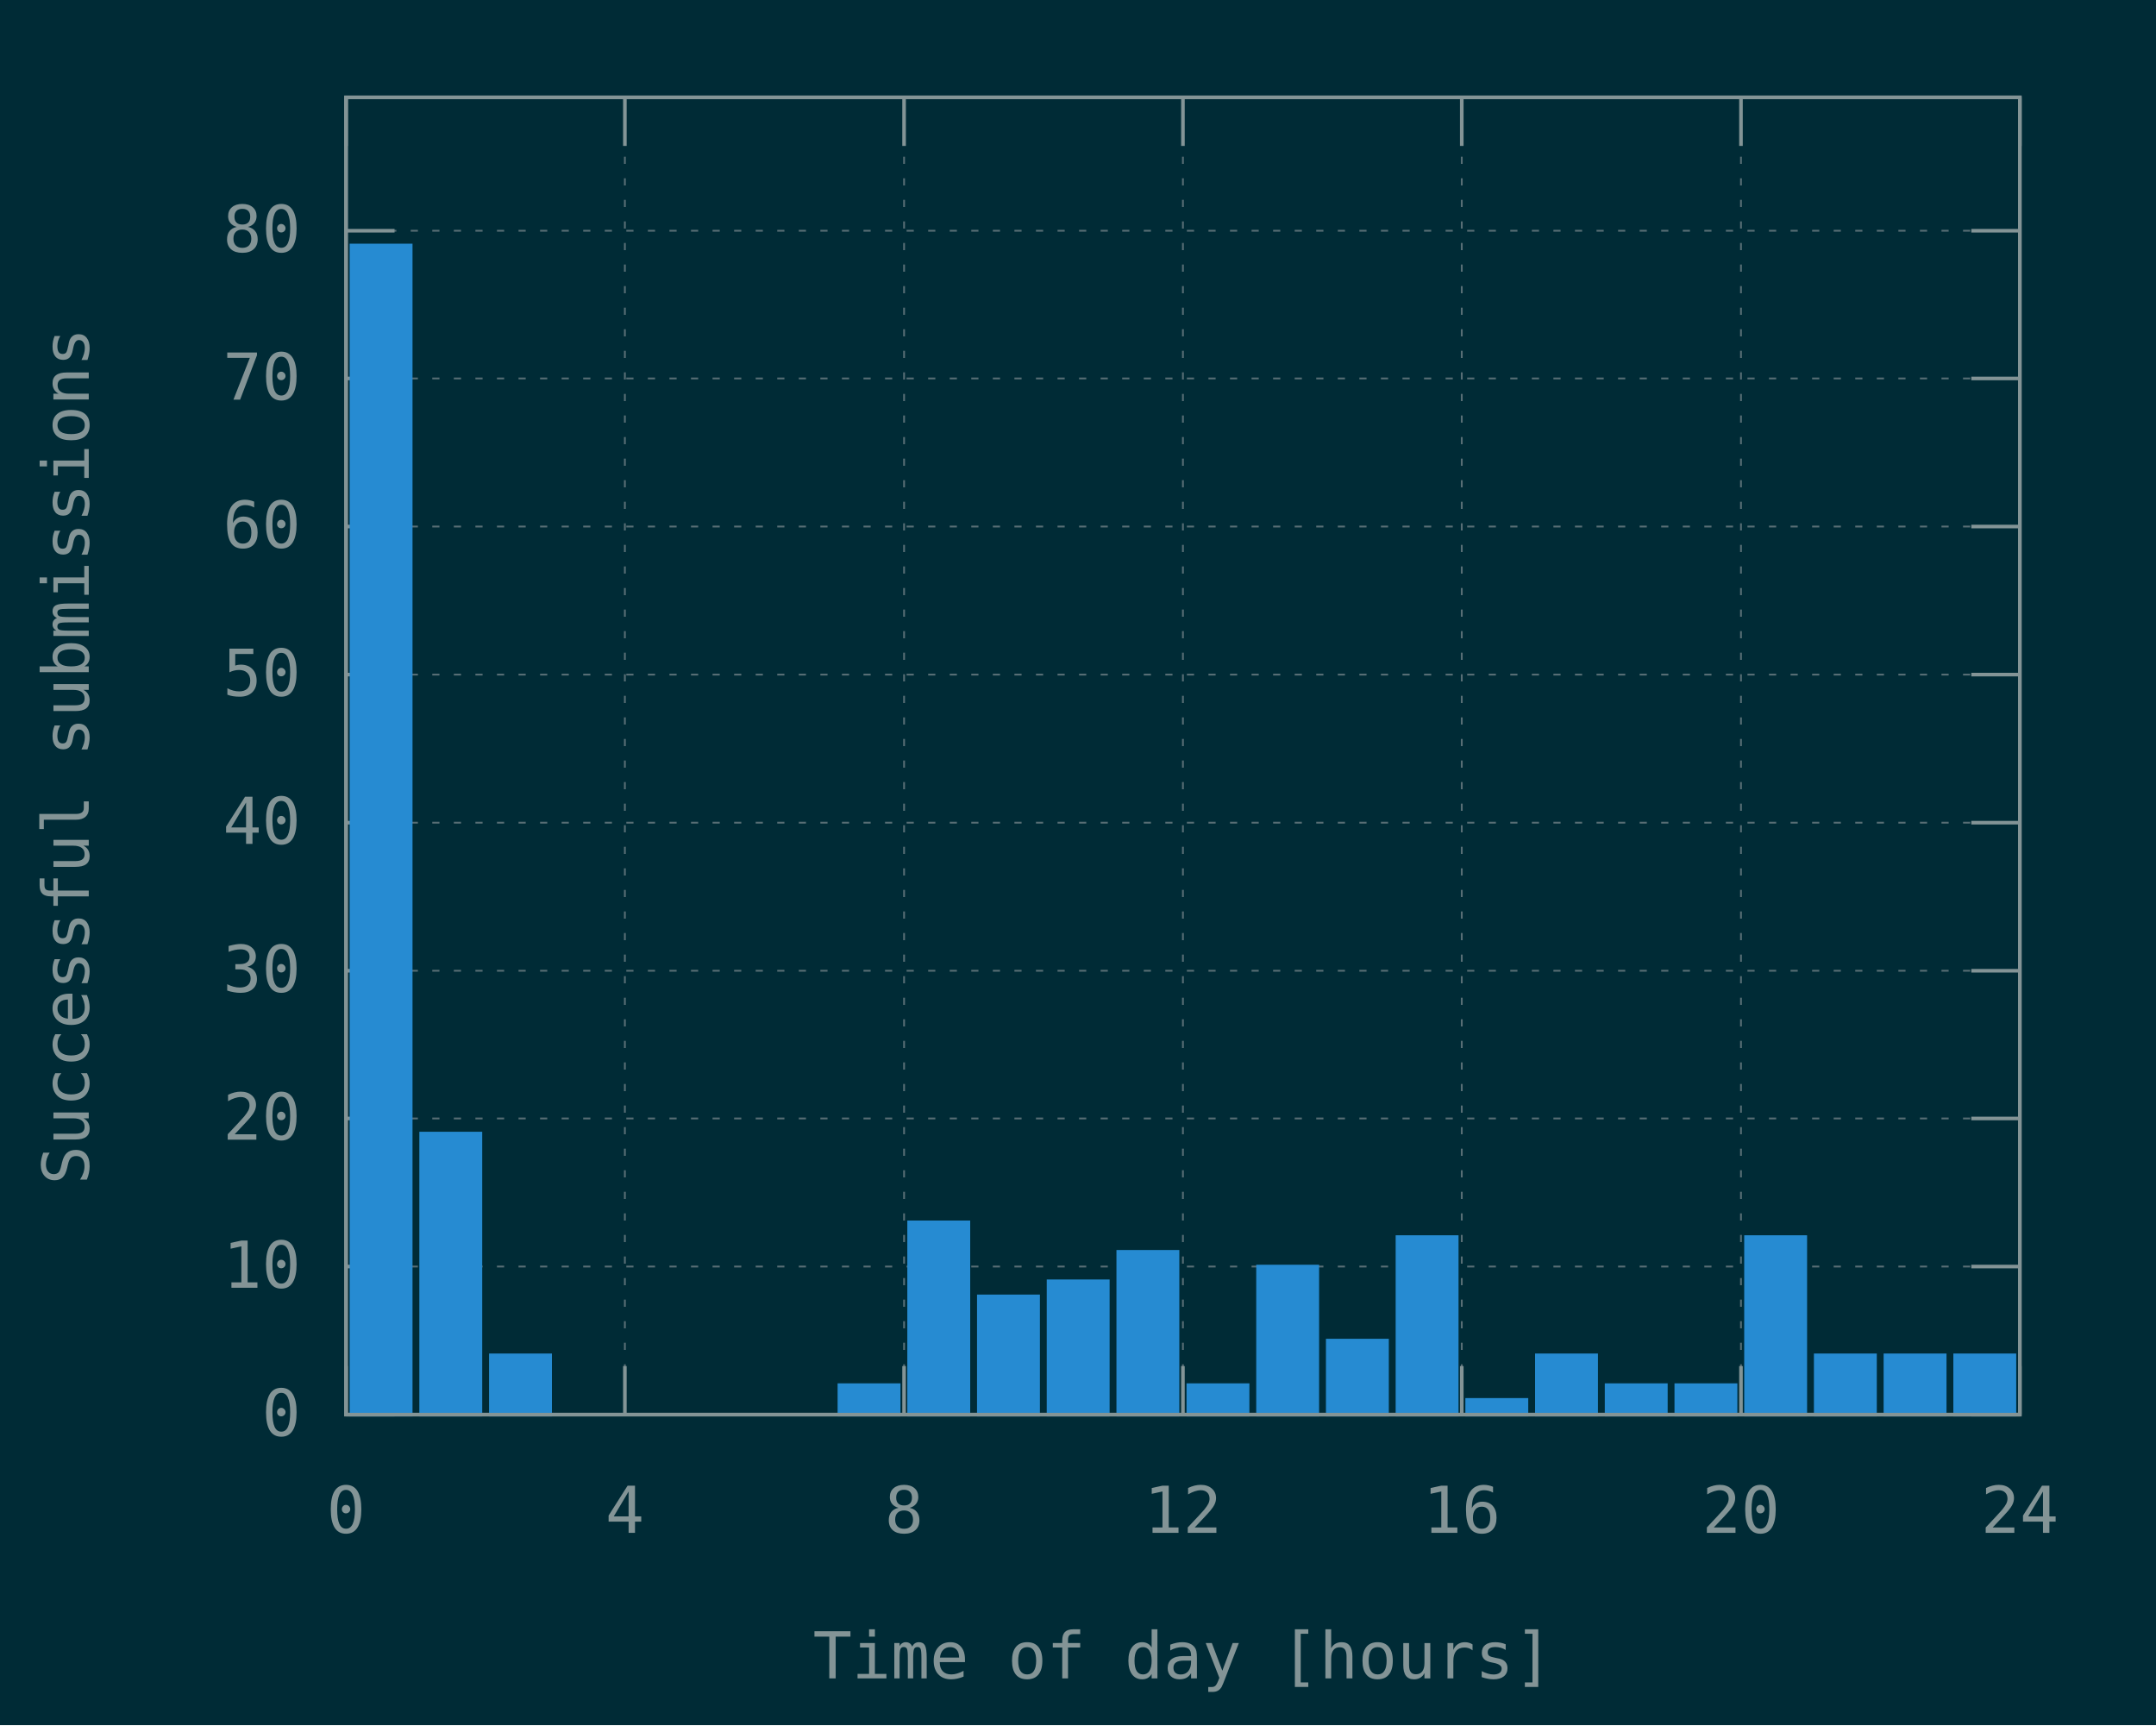
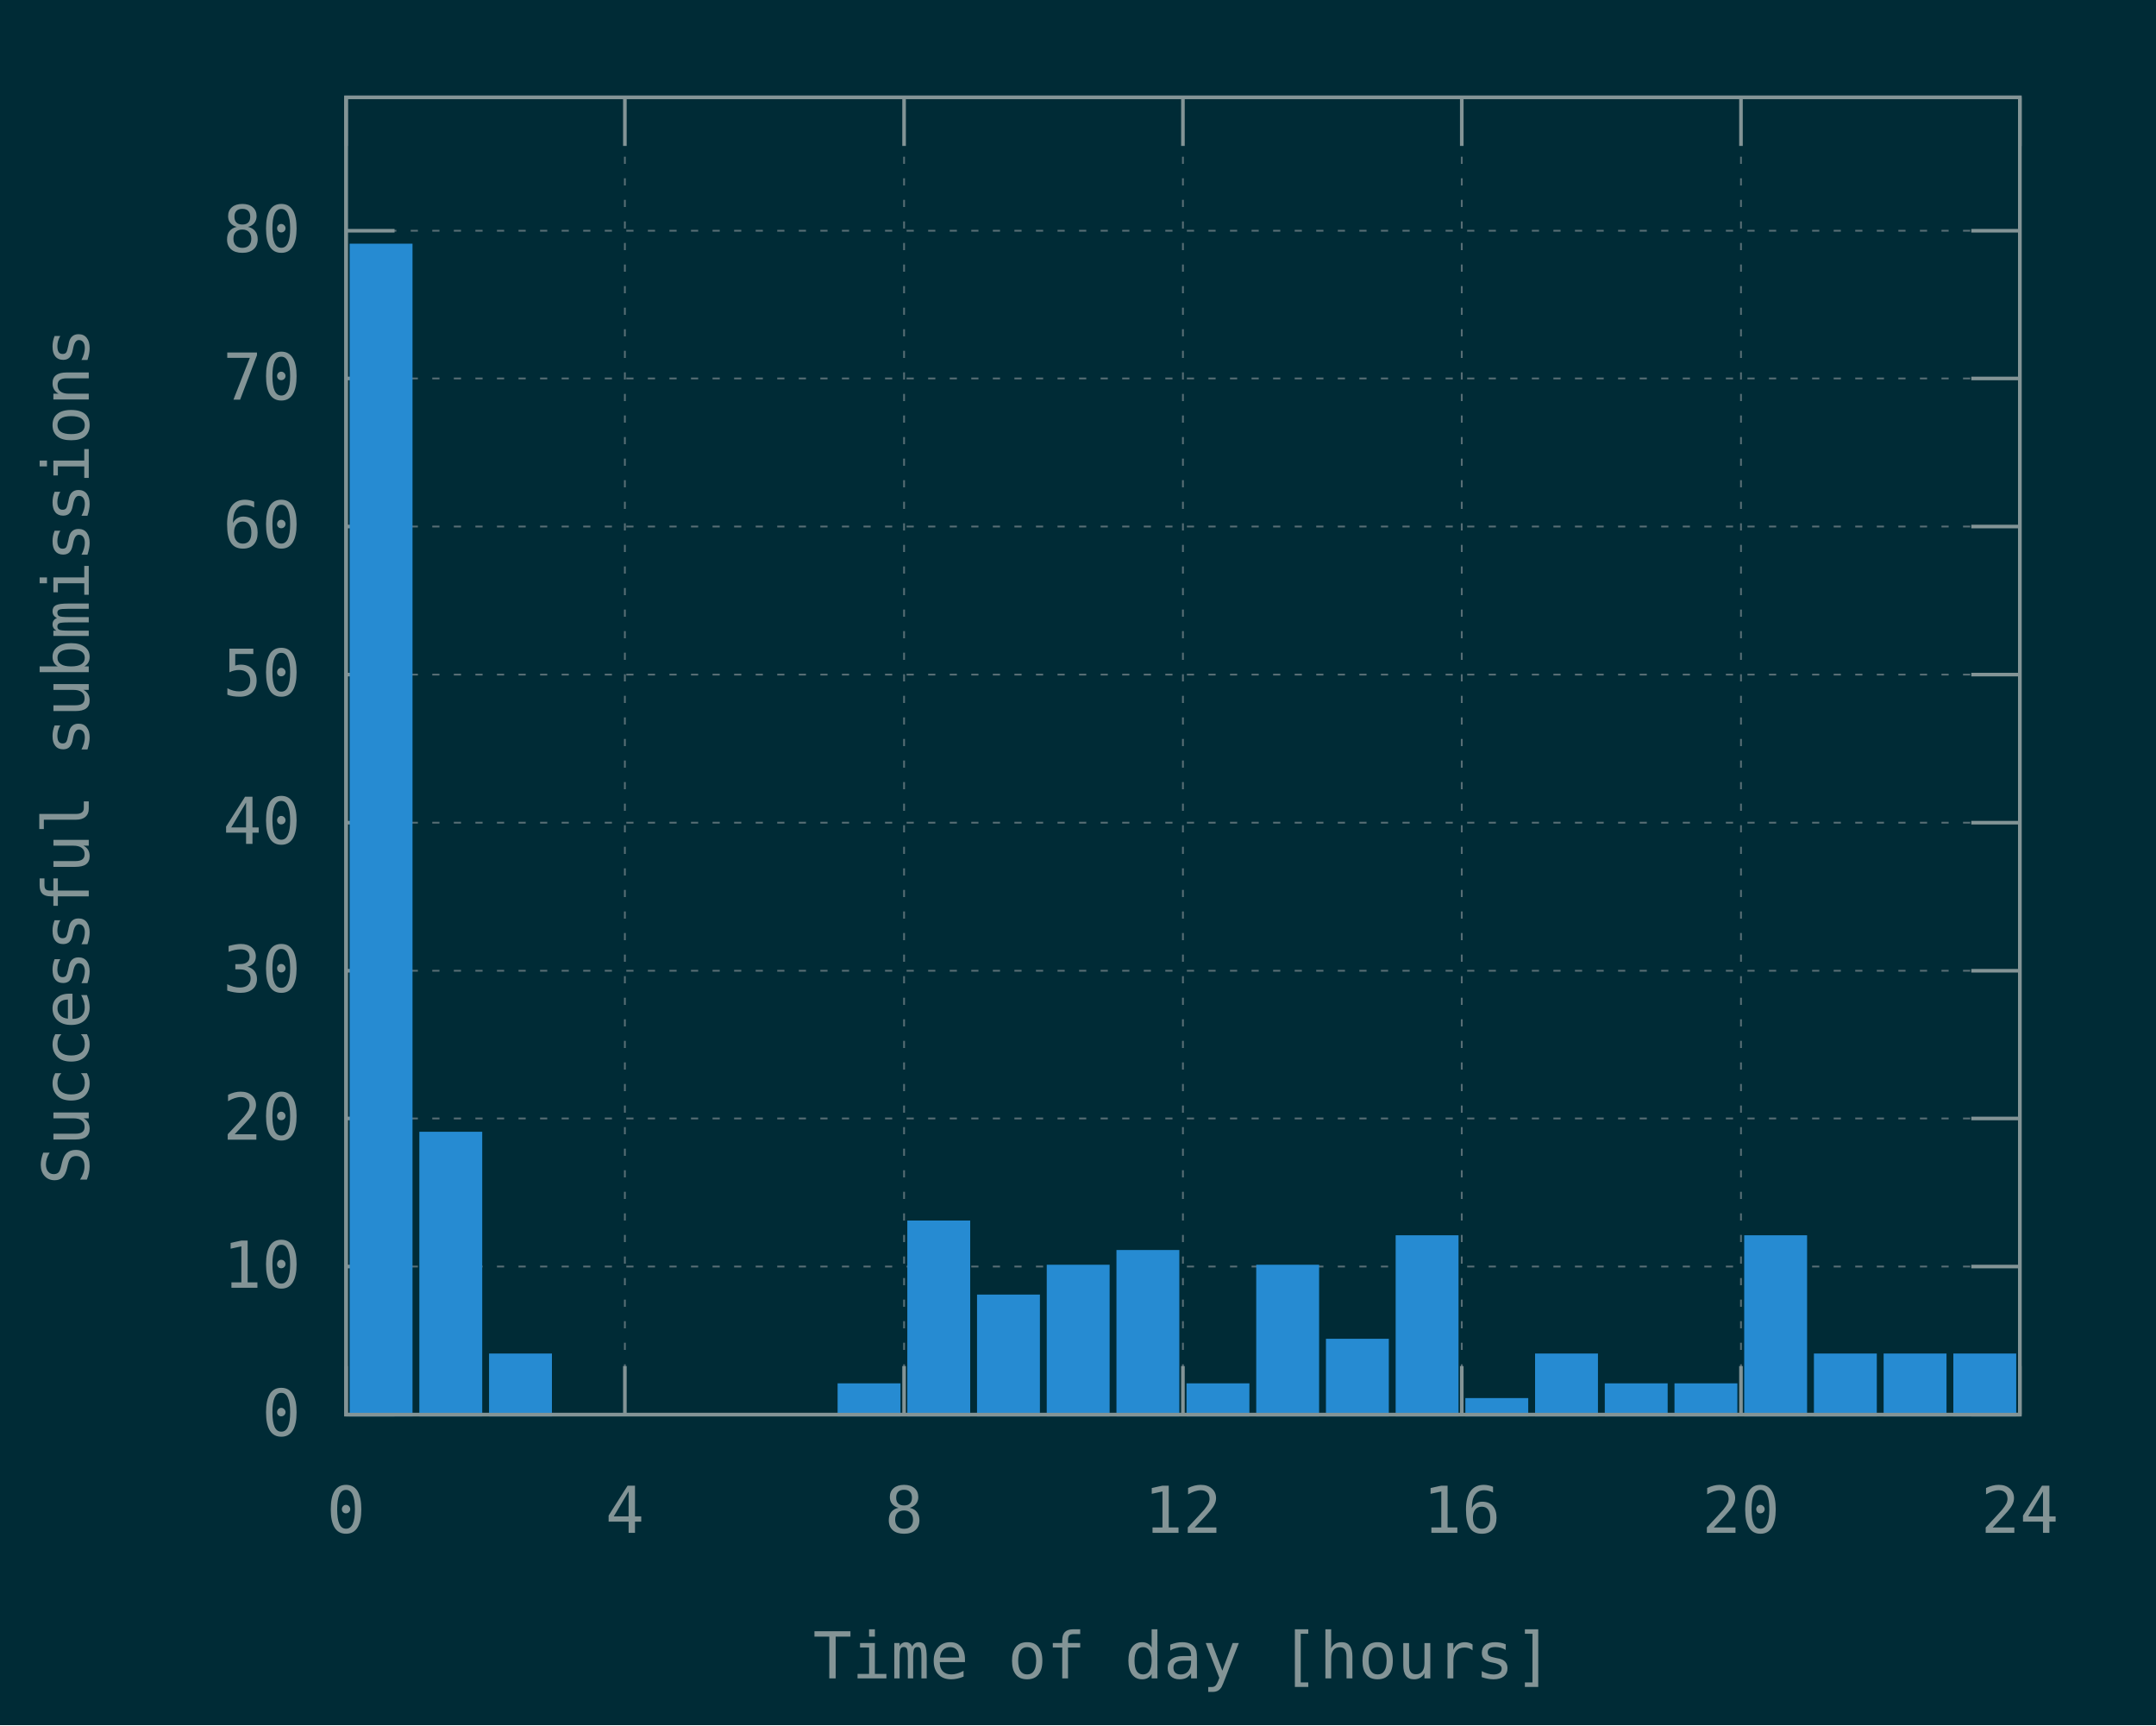
<svg xmlns="http://www.w3.org/2000/svg" xmlns:xlink="http://www.w3.org/1999/xlink" width="600" height="480" viewBox="0 0 600 480">
  <g id="gnuplot_canvas">
    <rect x="0" y="0" width="600" height="480" fill="#002b36" />
    <defs>
      <circle id="gpDot" r="0.5" stroke-width="0.5" stroke="currentColor" />
      <path id="gpPt0" stroke-width="0.148" stroke="currentColor" d="M-1,0 h2 M0,-1 v2" />
      <path id="gpPt1" stroke-width="0.148" stroke="currentColor" d="M-1,-1 L1,1 M1,-1 L-1,1" />
      <path id="gpPt2" stroke-width="0.148" stroke="currentColor" d="M-1,0 L1,0 M0,-1 L0,1 M-1,-1 L1,1 M-1,1 L1,-1" />
      <rect id="gpPt3" stroke-width="0.148" stroke="currentColor" x="-1" y="-1" width="2" height="2" />
      <rect id="gpPt4" stroke-width="0.148" stroke="currentColor" fill="currentColor" x="-1" y="-1" width="2" height="2" />
      <circle id="gpPt5" stroke-width="0.148" stroke="currentColor" cx="0" cy="0" r="1" />
      <use xlink:href="#gpPt5" id="gpPt6" fill="currentColor" stroke="none" />
      <path id="gpPt7" stroke-width="0.148" stroke="currentColor" d="M0,-1.33 L-1.33,0.67 L1.33,0.67 z" />
      <use xlink:href="#gpPt7" id="gpPt8" fill="currentColor" stroke="none" />
      <use xlink:href="#gpPt7" id="gpPt9" stroke="currentColor" transform="rotate(180)" />
      <use xlink:href="#gpPt9" id="gpPt10" fill="currentColor" stroke="none" />
      <use xlink:href="#gpPt3" id="gpPt11" stroke="currentColor" transform="rotate(45)" />
      <use xlink:href="#gpPt11" id="gpPt12" fill="currentColor" stroke="none" />
      <path id="gpPt13" stroke-width="0.148" stroke="currentColor" d="M0,1.330 L1.265,0.411 L0.782,-1.067 L-0.782,-1.076 L-1.265,0.411 z" />
      <use xlink:href="#gpPt13" id="gpPt14" fill="currentColor" stroke="none" />
      <filter id="textbox" filterUnits="objectBoundingBox" x="0" y="0" height="1" width="1">
        <feFlood flood-color="#002B36" flood-opacity="1" result="bgnd" />
        <feComposite in="SourceGraphic" in2="bgnd" operator="atop" />
      </filter>
      <filter id="greybox" filterUnits="objectBoundingBox" x="0" y="0" height="1" width="1">
        <feFlood flood-color="lightgrey" flood-opacity="1" result="grey" />
        <feComposite in="SourceGraphic" in2="grey" operator="atop" />
      </filter>
    </defs>
    <g fill="none" color="#002B36" stroke="currentColor" stroke-width="1.00" stroke-linecap="butt" stroke-linejoin="miter">
</g>
    <g fill="none" color="black" stroke="currentColor" stroke-width="1.00" stroke-linecap="butt" stroke-linejoin="miter">
</g>
    <g fill="none" color="black" stroke="rgb(131, 148, 150)" stroke-width="0.50" stroke-linecap="butt" stroke-linejoin="miter">
</g>
    <g fill="none" color="gray" stroke="currentColor" stroke-width="0.50" stroke-linecap="butt" stroke-linejoin="miter">
      <path stroke="rgb( 88, 110, 117)" stroke-dasharray="2,4" class="gridline" d="M96.3,393.6 L562.1,393.6  " />
    </g>
    <g fill="none" color="gray" stroke="rgb( 88, 110, 117)" stroke-width="1.00" stroke-linecap="butt" stroke-linejoin="miter">
</g>
    <g fill="none" color="black" stroke="currentColor" stroke-width="1.00" stroke-linecap="butt" stroke-linejoin="miter">
      <path stroke="rgb(131, 148, 150)" d="M96.3,393.6 L109.8,393.6 M562.1,393.6 L548.6,393.6  " />
      <g transform="translate(83.7,399.5)" stroke="none" fill="rgb(131,148,150)" font-family="Inconsolata" font-size="18.00" text-anchor="end">
        <text>
          <tspan font-family="Inconsolata"> 0</tspan>
        </text>
      </g>
    </g>
    <g fill="none" color="black" stroke="currentColor" stroke-width="1.00" stroke-linecap="butt" stroke-linejoin="miter">
</g>
    <g fill="none" color="black" stroke="rgb(131, 148, 150)" stroke-width="0.50" stroke-linecap="butt" stroke-linejoin="miter">
</g>
    <g fill="none" color="gray" stroke="currentColor" stroke-width="0.50" stroke-linecap="butt" stroke-linejoin="miter">
      <path stroke="rgb( 88, 110, 117)" stroke-dasharray="2,4" class="gridline" d="M96.3,352.4 L562.1,352.4  " />
    </g>
    <g fill="none" color="gray" stroke="rgb( 88, 110, 117)" stroke-width="1.00" stroke-linecap="butt" stroke-linejoin="miter">
</g>
    <g fill="none" color="black" stroke="currentColor" stroke-width="1.00" stroke-linecap="butt" stroke-linejoin="miter">
      <path stroke="rgb(131, 148, 150)" d="M96.3,352.4 L109.8,352.4 M562.1,352.4 L548.6,352.4  " />
      <g transform="translate(83.7,358.3)" stroke="none" fill="rgb(131,148,150)" font-family="Inconsolata" font-size="18.00" text-anchor="end">
        <text>
          <tspan font-family="Inconsolata"> 10</tspan>
        </text>
      </g>
    </g>
    <g fill="none" color="black" stroke="currentColor" stroke-width="1.00" stroke-linecap="butt" stroke-linejoin="miter">
</g>
    <g fill="none" color="black" stroke="rgb(131, 148, 150)" stroke-width="0.50" stroke-linecap="butt" stroke-linejoin="miter">
</g>
    <g fill="none" color="gray" stroke="currentColor" stroke-width="0.50" stroke-linecap="butt" stroke-linejoin="miter">
      <path stroke="rgb( 88, 110, 117)" stroke-dasharray="2,4" class="gridline" d="M96.3,311.2 L562.1,311.2  " />
    </g>
    <g fill="none" color="gray" stroke="rgb( 88, 110, 117)" stroke-width="1.00" stroke-linecap="butt" stroke-linejoin="miter">
</g>
    <g fill="none" color="black" stroke="currentColor" stroke-width="1.00" stroke-linecap="butt" stroke-linejoin="miter">
      <path stroke="rgb(131, 148, 150)" d="M96.3,311.2 L109.8,311.2 M562.1,311.2 L548.6,311.2  " />
      <g transform="translate(83.7,317.1)" stroke="none" fill="rgb(131,148,150)" font-family="Inconsolata" font-size="18.00" text-anchor="end">
        <text>
          <tspan font-family="Inconsolata"> 20</tspan>
        </text>
      </g>
    </g>
    <g fill="none" color="black" stroke="currentColor" stroke-width="1.00" stroke-linecap="butt" stroke-linejoin="miter">
</g>
    <g fill="none" color="black" stroke="rgb(131, 148, 150)" stroke-width="0.50" stroke-linecap="butt" stroke-linejoin="miter">
</g>
    <g fill="none" color="gray" stroke="currentColor" stroke-width="0.50" stroke-linecap="butt" stroke-linejoin="miter">
      <path stroke="rgb( 88, 110, 117)" stroke-dasharray="2,4" class="gridline" d="M96.3,270.1 L562.1,270.1  " />
    </g>
    <g fill="none" color="gray" stroke="rgb( 88, 110, 117)" stroke-width="1.00" stroke-linecap="butt" stroke-linejoin="miter">
</g>
    <g fill="none" color="black" stroke="currentColor" stroke-width="1.00" stroke-linecap="butt" stroke-linejoin="miter">
      <path stroke="rgb(131, 148, 150)" d="M96.3,270.1 L109.8,270.1 M562.1,270.1 L548.6,270.1  " />
      <g transform="translate(83.7,276.0)" stroke="none" fill="rgb(131,148,150)" font-family="Inconsolata" font-size="18.00" text-anchor="end">
        <text>
          <tspan font-family="Inconsolata"> 30</tspan>
        </text>
      </g>
    </g>
    <g fill="none" color="black" stroke="currentColor" stroke-width="1.00" stroke-linecap="butt" stroke-linejoin="miter">
</g>
    <g fill="none" color="black" stroke="rgb(131, 148, 150)" stroke-width="0.50" stroke-linecap="butt" stroke-linejoin="miter">
</g>
    <g fill="none" color="gray" stroke="currentColor" stroke-width="0.50" stroke-linecap="butt" stroke-linejoin="miter">
      <path stroke="rgb( 88, 110, 117)" stroke-dasharray="2,4" class="gridline" d="M96.3,228.9 L562.1,228.9  " />
    </g>
    <g fill="none" color="gray" stroke="rgb( 88, 110, 117)" stroke-width="1.00" stroke-linecap="butt" stroke-linejoin="miter">
</g>
    <g fill="none" color="black" stroke="currentColor" stroke-width="1.00" stroke-linecap="butt" stroke-linejoin="miter">
      <path stroke="rgb(131, 148, 150)" d="M96.3,228.9 L109.8,228.9 M562.1,228.9 L548.6,228.9  " />
      <g transform="translate(83.7,234.8)" stroke="none" fill="rgb(131,148,150)" font-family="Inconsolata" font-size="18.00" text-anchor="end">
        <text>
          <tspan font-family="Inconsolata"> 40</tspan>
        </text>
      </g>
    </g>
    <g fill="none" color="black" stroke="currentColor" stroke-width="1.00" stroke-linecap="butt" stroke-linejoin="miter">
</g>
    <g fill="none" color="black" stroke="rgb(131, 148, 150)" stroke-width="0.50" stroke-linecap="butt" stroke-linejoin="miter">
</g>
    <g fill="none" color="gray" stroke="currentColor" stroke-width="0.50" stroke-linecap="butt" stroke-linejoin="miter">
      <path stroke="rgb( 88, 110, 117)" stroke-dasharray="2,4" class="gridline" d="M96.3,187.7 L562.1,187.7  " />
    </g>
    <g fill="none" color="gray" stroke="rgb( 88, 110, 117)" stroke-width="1.00" stroke-linecap="butt" stroke-linejoin="miter">
</g>
    <g fill="none" color="black" stroke="currentColor" stroke-width="1.00" stroke-linecap="butt" stroke-linejoin="miter">
      <path stroke="rgb(131, 148, 150)" d="M96.3,187.7 L109.8,187.7 M562.1,187.7 L548.6,187.7  " />
      <g transform="translate(83.7,193.6)" stroke="none" fill="rgb(131,148,150)" font-family="Inconsolata" font-size="18.00" text-anchor="end">
        <text>
          <tspan font-family="Inconsolata"> 50</tspan>
        </text>
      </g>
    </g>
    <g fill="none" color="black" stroke="currentColor" stroke-width="1.00" stroke-linecap="butt" stroke-linejoin="miter">
</g>
    <g fill="none" color="black" stroke="rgb(131, 148, 150)" stroke-width="0.50" stroke-linecap="butt" stroke-linejoin="miter">
</g>
    <g fill="none" color="gray" stroke="currentColor" stroke-width="0.50" stroke-linecap="butt" stroke-linejoin="miter">
      <path stroke="rgb( 88, 110, 117)" stroke-dasharray="2,4" class="gridline" d="M96.3,146.5 L562.1,146.5  " />
    </g>
    <g fill="none" color="gray" stroke="rgb( 88, 110, 117)" stroke-width="1.00" stroke-linecap="butt" stroke-linejoin="miter">
</g>
    <g fill="none" color="black" stroke="currentColor" stroke-width="1.00" stroke-linecap="butt" stroke-linejoin="miter">
      <path stroke="rgb(131, 148, 150)" d="M96.3,146.5 L109.8,146.5 M562.1,146.5 L548.6,146.5  " />
      <g transform="translate(83.7,152.4)" stroke="none" fill="rgb(131,148,150)" font-family="Inconsolata" font-size="18.00" text-anchor="end">
        <text>
          <tspan font-family="Inconsolata"> 60</tspan>
        </text>
      </g>
    </g>
    <g fill="none" color="black" stroke="currentColor" stroke-width="1.00" stroke-linecap="butt" stroke-linejoin="miter">
</g>
    <g fill="none" color="black" stroke="rgb(131, 148, 150)" stroke-width="0.50" stroke-linecap="butt" stroke-linejoin="miter">
</g>
    <g fill="none" color="gray" stroke="currentColor" stroke-width="0.50" stroke-linecap="butt" stroke-linejoin="miter">
      <path stroke="rgb( 88, 110, 117)" stroke-dasharray="2,4" class="gridline" d="M96.3,105.3 L562.1,105.3  " />
    </g>
    <g fill="none" color="gray" stroke="rgb( 88, 110, 117)" stroke-width="1.00" stroke-linecap="butt" stroke-linejoin="miter">
</g>
    <g fill="none" color="black" stroke="currentColor" stroke-width="1.00" stroke-linecap="butt" stroke-linejoin="miter">
      <path stroke="rgb(131, 148, 150)" d="M96.3,105.3 L109.8,105.3 M562.1,105.3 L548.6,105.3  " />
      <g transform="translate(83.7,111.2)" stroke="none" fill="rgb(131,148,150)" font-family="Inconsolata" font-size="18.00" text-anchor="end">
        <text>
          <tspan font-family="Inconsolata"> 70</tspan>
        </text>
      </g>
    </g>
    <g fill="none" color="black" stroke="currentColor" stroke-width="1.00" stroke-linecap="butt" stroke-linejoin="miter">
</g>
    <g fill="none" color="black" stroke="rgb(131, 148, 150)" stroke-width="0.50" stroke-linecap="butt" stroke-linejoin="miter">
</g>
    <g fill="none" color="gray" stroke="currentColor" stroke-width="0.50" stroke-linecap="butt" stroke-linejoin="miter">
      <path stroke="rgb( 88, 110, 117)" stroke-dasharray="2,4" class="gridline" d="M96.3,64.2 L562.1,64.2  " />
    </g>
    <g fill="none" color="gray" stroke="rgb( 88, 110, 117)" stroke-width="1.00" stroke-linecap="butt" stroke-linejoin="miter">
</g>
    <g fill="none" color="black" stroke="currentColor" stroke-width="1.00" stroke-linecap="butt" stroke-linejoin="miter">
      <path stroke="rgb(131, 148, 150)" d="M96.3,64.2 L109.8,64.2 M562.1,64.2 L548.6,64.2  " />
      <g transform="translate(83.7,70.1)" stroke="none" fill="rgb(131,148,150)" font-family="Inconsolata" font-size="18.00" text-anchor="end">
        <text>
          <tspan font-family="Inconsolata"> 80</tspan>
        </text>
      </g>
    </g>
    <g fill="none" color="black" stroke="currentColor" stroke-width="1.00" stroke-linecap="butt" stroke-linejoin="miter">
</g>
    <g fill="none" color="black" stroke="rgb(131, 148, 150)" stroke-width="0.50" stroke-linecap="butt" stroke-linejoin="miter">
</g>
    <g fill="none" color="gray" stroke="currentColor" stroke-width="0.50" stroke-linecap="butt" stroke-linejoin="miter">
      <path stroke="rgb( 88, 110, 117)" stroke-dasharray="2,4" class="gridline" d="M96.3,393.6 L96.3,27.1  " />
    </g>
    <g fill="none" color="gray" stroke="rgb( 88, 110, 117)" stroke-width="1.00" stroke-linecap="butt" stroke-linejoin="miter">
</g>
    <g fill="none" color="black" stroke="currentColor" stroke-width="1.00" stroke-linecap="butt" stroke-linejoin="miter">
      <path stroke="rgb(131, 148, 150)" d="M96.3,393.6 L96.3,380.1 M96.3,27.1 L96.3,40.6  " />
      <g transform="translate(96.3,426.5)" stroke="none" fill="rgb(131,148,150)" font-family="Inconsolata" font-size="18.00" text-anchor="middle">
        <text>
          <tspan font-family="Inconsolata"> 0</tspan>
        </text>
      </g>
    </g>
    <g fill="none" color="black" stroke="currentColor" stroke-width="1.00" stroke-linecap="butt" stroke-linejoin="miter">
</g>
    <g fill="none" color="black" stroke="rgb(131, 148, 150)" stroke-width="0.50" stroke-linecap="butt" stroke-linejoin="miter">
</g>
    <g fill="none" color="gray" stroke="currentColor" stroke-width="0.50" stroke-linecap="butt" stroke-linejoin="miter">
      <path stroke="rgb( 88, 110, 117)" stroke-dasharray="2,4" class="gridline" d="M173.9,393.6 L173.9,27.1  " />
    </g>
    <g fill="none" color="gray" stroke="rgb( 88, 110, 117)" stroke-width="1.00" stroke-linecap="butt" stroke-linejoin="miter">
</g>
    <g fill="none" color="black" stroke="currentColor" stroke-width="1.00" stroke-linecap="butt" stroke-linejoin="miter">
      <path stroke="rgb(131, 148, 150)" d="M173.9,393.6 L173.9,380.1 M173.9,27.1 L173.9,40.6  " />
      <g transform="translate(173.9,426.5)" stroke="none" fill="rgb(131,148,150)" font-family="Inconsolata" font-size="18.00" text-anchor="middle">
        <text>
          <tspan font-family="Inconsolata"> 4</tspan>
        </text>
      </g>
    </g>
    <g fill="none" color="black" stroke="currentColor" stroke-width="1.00" stroke-linecap="butt" stroke-linejoin="miter">
</g>
    <g fill="none" color="black" stroke="rgb(131, 148, 150)" stroke-width="0.50" stroke-linecap="butt" stroke-linejoin="miter">
</g>
    <g fill="none" color="gray" stroke="currentColor" stroke-width="0.50" stroke-linecap="butt" stroke-linejoin="miter">
      <path stroke="rgb( 88, 110, 117)" stroke-dasharray="2,4" class="gridline" d="M251.6,393.6 L251.6,27.1  " />
    </g>
    <g fill="none" color="gray" stroke="rgb( 88, 110, 117)" stroke-width="1.00" stroke-linecap="butt" stroke-linejoin="miter">
</g>
    <g fill="none" color="black" stroke="currentColor" stroke-width="1.00" stroke-linecap="butt" stroke-linejoin="miter">
      <path stroke="rgb(131, 148, 150)" d="M251.6,393.6 L251.6,380.1 M251.6,27.1 L251.6,40.6  " />
      <g transform="translate(251.6,426.5)" stroke="none" fill="rgb(131,148,150)" font-family="Inconsolata" font-size="18.00" text-anchor="middle">
        <text>
          <tspan font-family="Inconsolata"> 8</tspan>
        </text>
      </g>
    </g>
    <g fill="none" color="black" stroke="currentColor" stroke-width="1.00" stroke-linecap="butt" stroke-linejoin="miter">
</g>
    <g fill="none" color="black" stroke="rgb(131, 148, 150)" stroke-width="0.50" stroke-linecap="butt" stroke-linejoin="miter">
</g>
    <g fill="none" color="gray" stroke="currentColor" stroke-width="0.50" stroke-linecap="butt" stroke-linejoin="miter">
      <path stroke="rgb( 88, 110, 117)" stroke-dasharray="2,4" class="gridline" d="M329.2,393.6 L329.2,27.1  " />
    </g>
    <g fill="none" color="gray" stroke="rgb( 88, 110, 117)" stroke-width="1.00" stroke-linecap="butt" stroke-linejoin="miter">
</g>
    <g fill="none" color="black" stroke="currentColor" stroke-width="1.00" stroke-linecap="butt" stroke-linejoin="miter">
      <path stroke="rgb(131, 148, 150)" d="M329.2,393.6 L329.2,380.1 M329.2,27.1 L329.2,40.6  " />
      <g transform="translate(329.2,426.5)" stroke="none" fill="rgb(131,148,150)" font-family="Inconsolata" font-size="18.00" text-anchor="middle">
        <text>
          <tspan font-family="Inconsolata"> 12</tspan>
        </text>
      </g>
    </g>
    <g fill="none" color="black" stroke="currentColor" stroke-width="1.00" stroke-linecap="butt" stroke-linejoin="miter">
</g>
    <g fill="none" color="black" stroke="rgb(131, 148, 150)" stroke-width="0.50" stroke-linecap="butt" stroke-linejoin="miter">
</g>
    <g fill="none" color="gray" stroke="currentColor" stroke-width="0.50" stroke-linecap="butt" stroke-linejoin="miter">
      <path stroke="rgb( 88, 110, 117)" stroke-dasharray="2,4" class="gridline" d="M406.8,393.6 L406.8,27.1  " />
    </g>
    <g fill="none" color="gray" stroke="rgb( 88, 110, 117)" stroke-width="1.00" stroke-linecap="butt" stroke-linejoin="miter">
</g>
    <g fill="none" color="black" stroke="currentColor" stroke-width="1.00" stroke-linecap="butt" stroke-linejoin="miter">
      <path stroke="rgb(131, 148, 150)" d="M406.8,393.6 L406.8,380.1 M406.8,27.1 L406.8,40.6  " />
      <g transform="translate(406.8,426.5)" stroke="none" fill="rgb(131,148,150)" font-family="Inconsolata" font-size="18.00" text-anchor="middle">
        <text>
          <tspan font-family="Inconsolata"> 16</tspan>
        </text>
      </g>
    </g>
    <g fill="none" color="black" stroke="currentColor" stroke-width="1.00" stroke-linecap="butt" stroke-linejoin="miter">
</g>
    <g fill="none" color="black" stroke="rgb(131, 148, 150)" stroke-width="0.50" stroke-linecap="butt" stroke-linejoin="miter">
</g>
    <g fill="none" color="gray" stroke="currentColor" stroke-width="0.50" stroke-linecap="butt" stroke-linejoin="miter">
      <path stroke="rgb( 88, 110, 117)" stroke-dasharray="2,4" class="gridline" d="M484.5,393.6 L484.5,40.6 L484.5,27.1  " />
    </g>
    <g fill="none" color="gray" stroke="rgb( 88, 110, 117)" stroke-width="1.00" stroke-linecap="butt" stroke-linejoin="miter">
</g>
    <g fill="none" color="black" stroke="currentColor" stroke-width="1.00" stroke-linecap="butt" stroke-linejoin="miter">
      <path stroke="rgb(131, 148, 150)" d="M484.5,393.6 L484.5,380.1 M484.5,27.1 L484.5,40.6  " />
      <g transform="translate(484.5,426.5)" stroke="none" fill="rgb(131,148,150)" font-family="Inconsolata" font-size="18.00" text-anchor="middle">
        <text>
          <tspan font-family="Inconsolata"> 20</tspan>
        </text>
      </g>
    </g>
    <g fill="none" color="black" stroke="currentColor" stroke-width="1.00" stroke-linecap="butt" stroke-linejoin="miter">
</g>
    <g fill="none" color="black" stroke="rgb(131, 148, 150)" stroke-width="0.50" stroke-linecap="butt" stroke-linejoin="miter">
</g>
    <g fill="none" color="gray" stroke="currentColor" stroke-width="0.50" stroke-linecap="butt" stroke-linejoin="miter">
      <path stroke="rgb( 88, 110, 117)" stroke-dasharray="2,4" class="gridline" d="M562.1,393.6 L562.1,27.1  " />
    </g>
    <g fill="none" color="gray" stroke="rgb( 88, 110, 117)" stroke-width="1.00" stroke-linecap="butt" stroke-linejoin="miter">
</g>
    <g fill="none" color="black" stroke="currentColor" stroke-width="1.00" stroke-linecap="butt" stroke-linejoin="miter">
      <path stroke="rgb(131, 148, 150)" d="M562.1,393.6 L562.1,380.1 M562.1,27.1 L562.1,40.6  " />
      <g transform="translate(562.1,426.5)" stroke="none" fill="rgb(131,148,150)" font-family="Inconsolata" font-size="18.00" text-anchor="middle">
        <text>
          <tspan font-family="Inconsolata"> 24</tspan>
        </text>
      </g>
    </g>
    <g fill="none" color="black" stroke="currentColor" stroke-width="1.00" stroke-linecap="butt" stroke-linejoin="miter">
</g>
    <g fill="none" color="black" stroke="currentColor" stroke-width="1.00" stroke-linecap="butt" stroke-linejoin="miter">
      <path stroke="rgb(131, 148, 150)" d="M96.3,27.1 L96.3,393.6 L562.1,393.6 L562.1,27.1 L96.3,27.1 Z  " />
    </g>
    <g fill="none" color="black" stroke="currentColor" stroke-width="1.00" stroke-linecap="butt" stroke-linejoin="miter">
      <g transform="translate(24.7,210.4) rotate(270)" stroke="none" fill="rgb(131,148,150)" font-family="Inconsolata" font-size="18.00" text-anchor="middle">
        <text>
          <tspan font-family="Inconsolata">Successful submissions</tspan>
        </text>
      </g>
    </g>
    <g fill="none" color="black" stroke="currentColor" stroke-width="1.00" stroke-linecap="butt" stroke-linejoin="miter">
      <g transform="translate(329.2,467.0)" stroke="none" fill="rgb(131,148,150)" font-family="Inconsolata" font-size="18.00" text-anchor="middle">
        <text>
          <tspan font-family="Inconsolata">Time of day [hours]</tspan>
        </text>
      </g>
    </g>
    <g fill="none" color="black" stroke="currentColor" stroke-width="1.00" stroke-linecap="butt" stroke-linejoin="miter">
</g>
    <g id="gnuplot_plot_1">
      <g fill="none" color="black" stroke="currentColor" stroke-width="1.00" stroke-linecap="butt" stroke-linejoin="miter">
        <g stroke="none" shape-rendering="crispEdges">
          <polygon fill="rgb( 38, 139, 210)" points="97.8,393.6 114.4,393.6 114.4,68.2 97.8,68.2 " />
        </g>
        <path stroke="rgb( 38, 139, 210)" d="M97.8,393.6 L97.8,68.3 L114.3,68.3 L114.3,393.6 L97.8,393.6 Z  " />
        <g stroke="none" shape-rendering="crispEdges">
          <polygon fill="rgb( 38, 139, 210)" points="117.2,393.6 133.8,393.6 133.8,315.3 117.2,315.3 " />
        </g>
        <path stroke="rgb( 38, 139, 210)" d="M117.2,393.6 L117.2,315.4 L133.7,315.4 L133.7,393.6 L117.2,393.6 Z  " />
        <g stroke="none" shape-rendering="crispEdges">
          <polygon fill="rgb( 38, 139, 210)" points="136.6,393.6 153.2,393.6 153.2,377.0 136.6,377.0 " />
        </g>
        <path stroke="rgb( 38, 139, 210)" d="M136.6,393.6 L136.6,377.1 L153.1,377.1 L153.1,393.6 L136.6,393.6 Z  " />
        <g stroke="none" shape-rendering="crispEdges">
          <polygon fill="rgb( 38, 139, 210)" points="233.6,393.6 250.2,393.6 250.2,385.3 233.6,385.3 " />
        </g>
        <path stroke="rgb( 38, 139, 210)" d="M233.6,393.6 L233.6,385.4 L250.1,385.4 L250.1,393.6 L233.6,393.6 Z  " />
        <g stroke="none" shape-rendering="crispEdges">
          <polygon fill="rgb( 38, 139, 210)" points="253.0,393.6 269.6,393.6 269.6,340.0 253.0,340.0 " />
        </g>
        <path stroke="rgb( 38, 139, 210)" d="M253.0,393.6 L253.0,340.1 L269.5,340.1 L269.5,393.6 L253.0,393.6 Z  " />
        <g stroke="none" shape-rendering="crispEdges">
          <polygon fill="rgb( 38, 139, 210)" points="272.4,393.6 289.0,393.6 289.0,360.6 272.4,360.6 " />
        </g>
        <path stroke="rgb( 38, 139, 210)" d="M272.4,393.6 L272.4,360.7 L288.9,360.7 L288.9,393.6 L272.4,393.6 Z  " />
        <g stroke="none" shape-rendering="crispEdges">
-           <polygon fill="rgb( 38, 139, 210)" points="291.8,393.6 308.4,393.6 308.4,356.4 291.8,356.4 " />
-         </g>
-         <path stroke="rgb( 38, 139, 210)" d="M291.8,393.6 L291.8,356.5 L308.3,356.5 L308.3,393.6 L291.8,393.6 Z  " />
+           <polygon fill="rgb( 38, 139, 210)" points="291.8,393.6 308.4,393.6 308.4,352.3 291.8,352.3 " />
+         </g>
+         <path stroke="rgb( 38, 139, 210)" d="M291.8,393.6 L291.8,352.4 L308.3,352.4 L308.3,393.6 L291.8,393.6 Z  " />
        <g stroke="none" shape-rendering="crispEdges">
          <polygon fill="rgb( 38, 139, 210)" points="311.2,393.6 327.8,393.6 327.8,348.2 311.2,348.2 " />
        </g>
        <path stroke="rgb( 38, 139, 210)" d="M311.2,393.6 L311.2,348.3 L327.7,348.3 L327.7,393.6 L311.2,393.6 Z  " />
        <g stroke="none" shape-rendering="crispEdges">
          <polygon fill="rgb( 38, 139, 210)" points="330.7,393.6 347.3,393.6 347.3,385.3 330.7,385.3 " />
        </g>
        <path stroke="rgb( 38, 139, 210)" d="M330.7,393.6 L330.7,385.4 L347.2,385.4 L347.2,393.6 L330.7,393.6 Z  " />
        <g stroke="none" shape-rendering="crispEdges">
          <polygon fill="rgb( 38, 139, 210)" points="350.1,393.6 366.7,393.6 366.7,352.3 350.1,352.3 " />
        </g>
        <path stroke="rgb( 38, 139, 210)" d="M350.1,393.6 L350.1,352.4 L366.6,352.4 L366.6,393.6 L350.1,393.6 Z  " />
        <g stroke="none" shape-rendering="crispEdges">
          <polygon fill="rgb( 38, 139, 210)" points="369.5,393.6 386.1,393.6 386.1,372.9 369.5,372.9 " />
        </g>
        <path stroke="rgb( 38, 139, 210)" d="M369.5,393.6 L369.5,373.0 L386.0,373.0 L386.0,393.6 L369.5,393.6 Z  " />
        <g stroke="none" shape-rendering="crispEdges">
          <polygon fill="rgb( 38, 139, 210)" points="388.9,393.6 405.5,393.6 405.5,344.1 388.9,344.1 " />
        </g>
        <path stroke="rgb( 38, 139, 210)" d="M388.9,393.6 L388.9,344.2 L405.4,344.2 L405.4,393.6 L388.9,393.6 Z  " />
        <g stroke="none" shape-rendering="crispEdges">
          <polygon fill="rgb( 38, 139, 210)" points="408.3,393.6 424.9,393.6 424.9,389.4 408.3,389.4 " />
        </g>
        <path stroke="rgb( 38, 139, 210)" d="M408.3,393.6 L408.3,389.5 L424.8,389.5 L424.8,393.6 L408.3,393.6 Z  " />
        <g stroke="none" shape-rendering="crispEdges">
          <polygon fill="rgb( 38, 139, 210)" points="427.7,393.6 444.3,393.6 444.3,377.0 427.7,377.0 " />
        </g>
        <path stroke="rgb( 38, 139, 210)" d="M427.7,393.6 L427.7,377.1 L444.2,377.1 L444.2,393.6 L427.7,393.6 Z  " />
        <g stroke="none" shape-rendering="crispEdges">
          <polygon fill="rgb( 38, 139, 210)" points="447.1,393.6 463.7,393.6 463.7,385.3 447.1,385.3 " />
        </g>
        <path stroke="rgb( 38, 139, 210)" d="M447.1,393.6 L447.1,385.4 L463.6,385.4 L463.6,393.6 L447.1,393.6 Z  " />
        <g stroke="none" shape-rendering="crispEdges">
          <polygon fill="rgb( 38, 139, 210)" points="466.5,393.6 483.1,393.6 483.1,385.3 466.5,385.3 " />
        </g>
        <path stroke="rgb( 38, 139, 210)" d="M466.5,393.6 L466.5,385.4 L483.0,385.4 L483.0,393.6 L466.5,393.6 Z  " />
        <g stroke="none" shape-rendering="crispEdges">
          <polygon fill="rgb( 38, 139, 210)" points="485.9,393.6 502.5,393.6 502.5,344.1 485.9,344.1 " />
        </g>
        <path stroke="rgb( 38, 139, 210)" d="M485.9,393.6 L485.9,344.2 L502.4,344.2 L502.4,393.6 L485.9,393.6 Z  " />
        <g stroke="none" shape-rendering="crispEdges">
          <polygon fill="rgb( 38, 139, 210)" points="505.3,393.6 521.9,393.6 521.9,377.0 505.3,377.0 " />
        </g>
        <path stroke="rgb( 38, 139, 210)" d="M505.3,393.6 L505.3,377.1 L521.8,377.1 L521.8,393.6 L505.3,393.6 Z  " />
        <g stroke="none" shape-rendering="crispEdges">
          <polygon fill="rgb( 38, 139, 210)" points="524.7,393.6 541.3,393.6 541.3,377.0 524.7,377.0 " />
        </g>
        <path stroke="rgb( 38, 139, 210)" d="M524.7,393.6 L524.7,377.1 L541.2,377.1 L541.2,393.6 L524.7,393.6 Z  " />
        <g stroke="none" shape-rendering="crispEdges">
          <polygon fill="rgb( 38, 139, 210)" points="544.1,393.6 560.7,393.6 560.7,377.0 544.1,377.0 " />
        </g>
        <path stroke="rgb( 38, 139, 210)" d="M544.1,393.6 L544.1,377.1 L560.6,377.1 L560.6,393.6 L544.1,393.6 Z  " />
      </g>
    </g>
    <g fill="none" color="#002B36" stroke="rgb( 38, 139, 210)" stroke-width="2.00" stroke-linecap="butt" stroke-linejoin="miter">
</g>
    <g fill="none" color="black" stroke="currentColor" stroke-width="2.00" stroke-linecap="butt" stroke-linejoin="miter">
</g>
    <g fill="none" color="black" stroke="black" stroke-width="1.00" stroke-linecap="butt" stroke-linejoin="miter">
</g>
    <g fill="none" color="black" stroke="currentColor" stroke-width="1.00" stroke-linecap="butt" stroke-linejoin="miter">
      <path stroke="rgb(131, 148, 150)" d="M96.3,27.1 L96.3,393.6 L562.1,393.6 L562.1,27.1 L96.3,27.1 Z  " />
    </g>
    <g fill="none" color="black" stroke="currentColor" stroke-width="1.00" stroke-linecap="butt" stroke-linejoin="miter">
</g>
  </g>
</svg>
